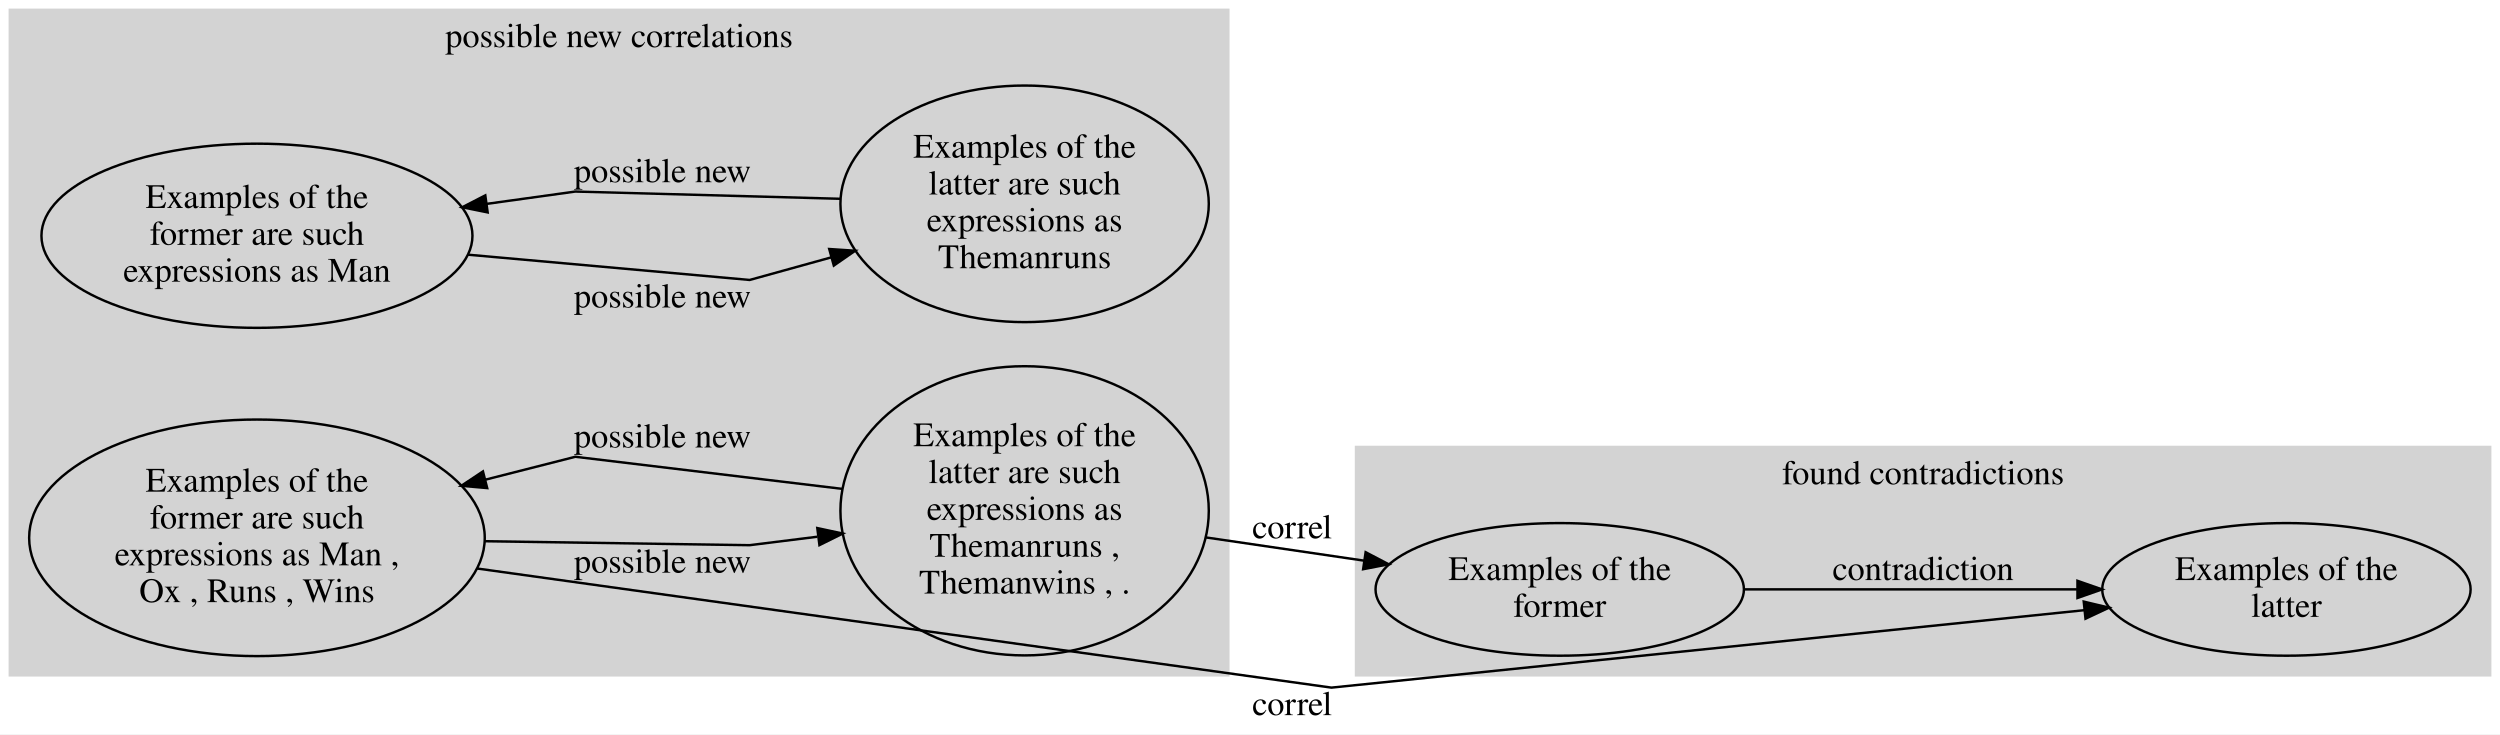
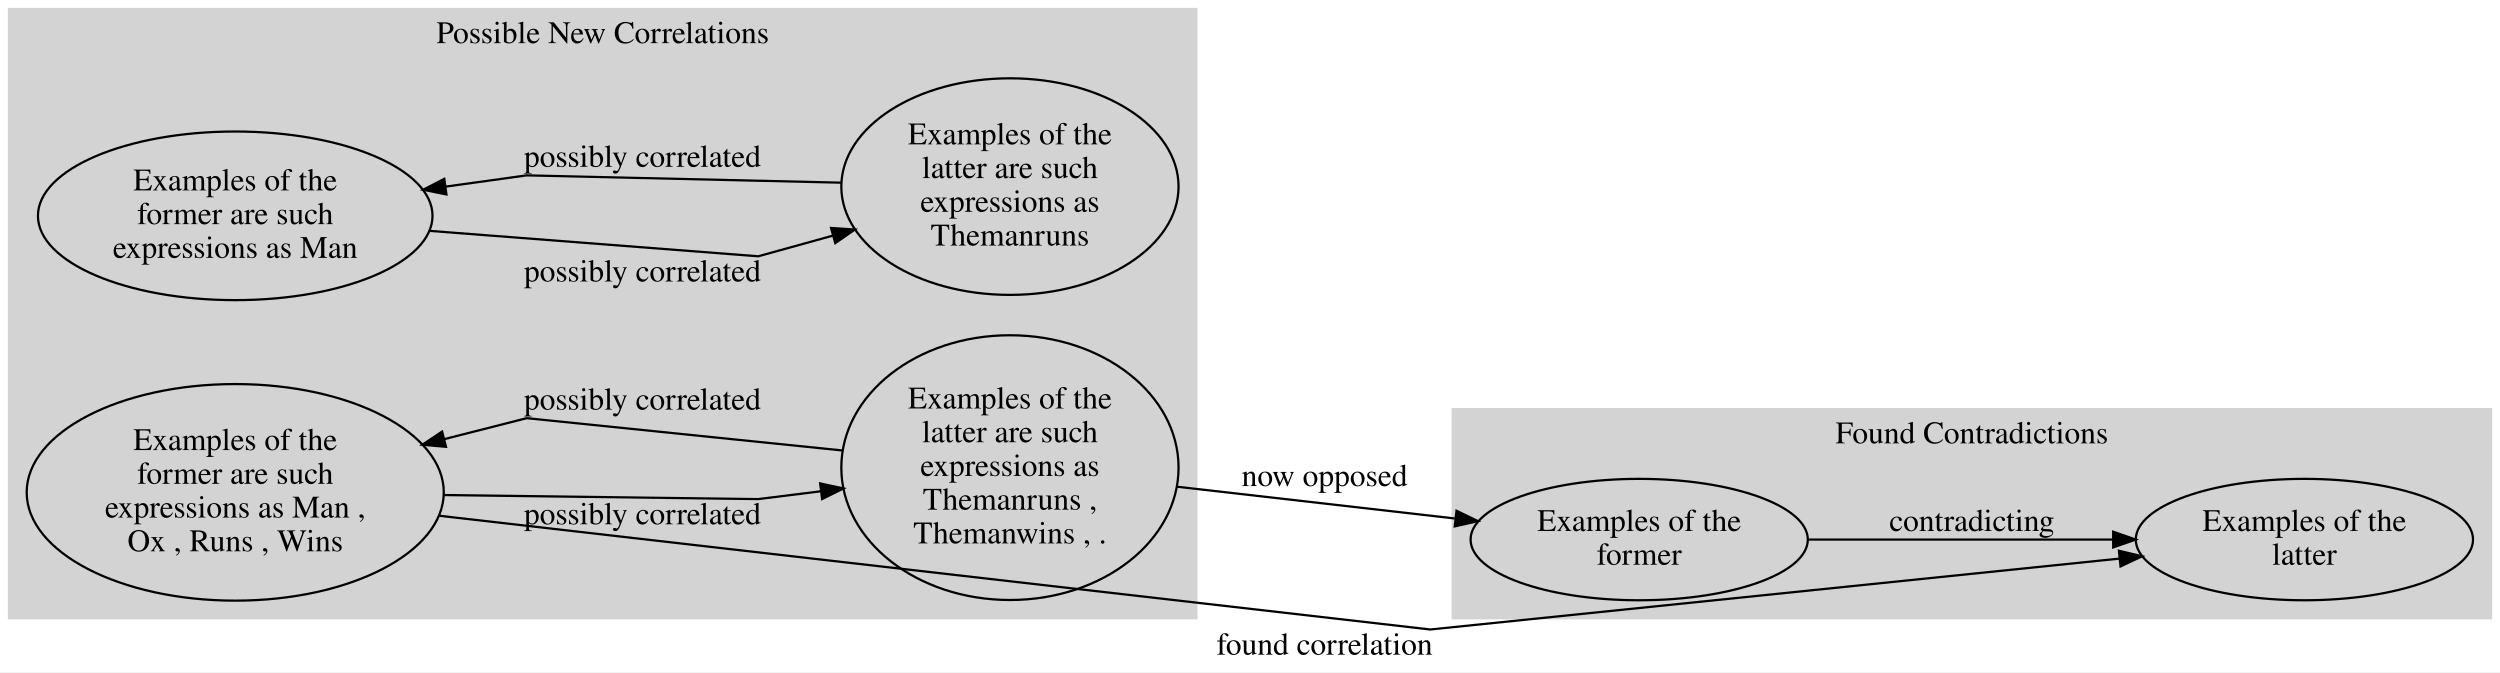
- <svg xmlns="http://www.w3.org/2000/svg" width="1018pt" height="299pt" viewBox="0.00 0.00 1018.00 299.00">
+ <svg xmlns="http://www.w3.org/2000/svg" width="1112pt" height="299pt" viewBox="0.00 0.00 1112.00 299.00">
  <g id="graph0" class="graph" transform="scale(1 1) rotate(0) translate(4 295)">
-     <polygon fill="#ffffff" stroke="transparent" points="-4,4 -4,-295 1014,-295 1014,4 -4,4" />
+     <polygon fill="#ffffff" stroke="transparent" points="-4,4 -4,-295 1108,-295 1108,4 -4,4" />
    <g id="clust1" class="cluster">
-       <polygon fill="#d3d3d3" stroke="#d3d3d3" points="548.17,-20 548.17,-113 1010,-113 1010,-20 548.17,-20" />
-       <text text-anchor="middle" x="779.08" y="-97.8" font-family="Times,serif" font-size="14.00" fill="#000000">found contradictions</text>
+       <polygon fill="#d3d3d3" stroke="#d3d3d3" points="0,-20 0,-291 528.17,-291 528.17,-20 0,-20" />
+       <text text-anchor="middle" x="264.08" y="-275.8" font-family="Times,serif" font-size="14.00" fill="#000000">Possible New Correlations</text>
    </g>
    <g id="clust2" class="cluster">
-       <polygon fill="#d3d3d3" stroke="#d3d3d3" points="0,-20 0,-291 496.17,-291 496.17,-20 0,-20" />
-       <text text-anchor="middle" x="248.08" y="-275.8" font-family="Times,serif" font-size="14.00" fill="#000000">possible new correlations</text>
+       <polygon fill="#d3d3d3" stroke="#d3d3d3" points="642.17,-20 642.17,-113 1104,-113 1104,-20 642.17,-20" />
+       <text text-anchor="middle" x="873.08" y="-97.8" font-family="Times,serif" font-size="14.00" fill="#000000">Found Contradictions</text>
    </g>
    <g id="node1" class="node">
-       <ellipse fill="none" stroke="#000000" cx="631.12" cy="-55" rx="75" ry="27" />
-       <text text-anchor="middle" x="631.12" y="-58.8" font-family="Times,serif" font-size="14.00" fill="#000000">Examples of the</text>
-       <text text-anchor="middle" x="631.12" y="-43.8" font-family="Times,serif" font-size="14.00" fill="#000000">former</text>
-     </g>
-     <g id="node2" class="node">
-       <ellipse fill="none" stroke="#000000" cx="927.03" cy="-55" rx="75" ry="27" />
-       <text text-anchor="middle" x="927.03" y="-58.8" font-family="Times,serif" font-size="14.00" fill="#000000">Examples of the</text>
-       <text text-anchor="middle" x="927.03" y="-43.8" font-family="Times,serif" font-size="14.00" fill="#000000">latter</text>
-     </g>
-     <g id="edge1" class="edge">
-       <path fill="none" stroke="#000000" d="M706.11,-55C726.5,-55 743.08,-55 743.08,-55 743.08,-55 793.63,-55 841.73,-55" />
-       <polygon fill="#000000" stroke="#000000" points="841.94,-58.5 851.94,-55 841.94,-51.5 841.94,-58.5" />
-       <text text-anchor="middle" x="779.08" y="-58.8" font-family="Times,serif" font-size="14.00" fill="#000000">contradiction</text>
-     </g>
-     <g id="node3" class="node">
      <ellipse fill="none" stroke="#000000" cx="100.63" cy="-199" rx="87.754" ry="37.5" />
      <text text-anchor="middle" x="100.63" y="-210.3" font-family="Times,serif" font-size="14.00" fill="#000000">Examples of the</text>
      <text text-anchor="middle" x="100.63" y="-195.3" font-family="Times,serif" font-size="14.00" fill="#000000">former are such</text>
      <text text-anchor="middle" x="100.63" y="-180.3" font-family="Times,serif" font-size="14.00" fill="#000000">expressions as Man</text>
    </g>
-     <g id="node4" class="node">
-       <ellipse fill="none" stroke="#000000" cx="413.22" cy="-212" rx="75" ry="48.167" />
-       <text text-anchor="middle" x="413.22" y="-230.8" font-family="Times,serif" font-size="14.00" fill="#000000">Examples of the</text>
-       <text text-anchor="middle" x="413.22" y="-215.8" font-family="Times,serif" font-size="14.00" fill="#000000">latter are such</text>
-       <text text-anchor="middle" x="413.22" y="-200.8" font-family="Times,serif" font-size="14.00" fill="#000000">expressions as</text>
-       <text text-anchor="middle" x="413.22" y="-185.8" font-family="Times,serif" font-size="14.00" fill="#000000">Themanruns</text>
+     <g id="node2" class="node">
+       <ellipse fill="none" stroke="#000000" cx="445.22" cy="-212" rx="75" ry="48.167" />
+       <text text-anchor="middle" x="445.22" y="-230.8" font-family="Times,serif" font-size="14.00" fill="#000000">Examples of the</text>
+       <text text-anchor="middle" x="445.22" y="-215.8" font-family="Times,serif" font-size="14.00" fill="#000000">latter are such</text>
+       <text text-anchor="middle" x="445.22" y="-200.8" font-family="Times,serif" font-size="14.00" fill="#000000">expressions as</text>
+       <text text-anchor="middle" x="445.22" y="-185.8" font-family="Times,serif" font-size="14.00" fill="#000000">Themanruns</text>
+     </g>
+     <g id="edge1" class="edge">
+       <path fill="none" stroke="#000000" d="M186.92,-192.32C253.13,-187.2 333.26,-181 333.26,-181 333.26,-181 347.84,-185.04 366.48,-190.2" />
+       <polygon fill="#000000" stroke="#000000" points="365.659,-193.604 376.23,-192.9 367.527,-186.858 365.659,-193.604" />
+       <text text-anchor="middle" x="281.76" y="-169.8" font-family="Times,serif" font-size="14.00" fill="#000000">possibly correlated</text>
    </g>
    <g id="edge2" class="edge">
-       <path fill="none" stroke="#000000" d="M186.59,-191.29C241.04,-186.4 301.26,-181 301.26,-181 301.26,-181 315.84,-185.04 334.48,-190.2" />
-       <polygon fill="#000000" stroke="#000000" points="333.659,-193.604 344.23,-192.9 335.527,-186.858 333.659,-193.604" />
-       <text text-anchor="middle" x="265.76" y="-169.8" font-family="Times,serif" font-size="14.00" fill="#000000">possible new</text>
+       <path fill="none" stroke="#000000" d="M370.04,-213.75C308.05,-215.19 230.26,-217 230.26,-217 230.26,-217 214.62,-214.83 194.21,-211.99" />
+       <polygon fill="#000000" stroke="#000000" points="194.576,-208.507 184.19,-210.6 193.614,-215.441 194.576,-208.507" />
+       <text text-anchor="middle" x="281.76" y="-220.8" font-family="Times,serif" font-size="14.00" fill="#000000">possibly correlated</text>
    </g>
-     <g id="edge3" class="edge">
-       <path fill="none" stroke="#000000" d="M338.27,-214.05C287.75,-215.43 230.26,-217 230.26,-217 230.26,-217 214.62,-214.83 194.21,-211.99" />
-       <polygon fill="#000000" stroke="#000000" points="194.576,-208.507 184.19,-210.6 193.614,-215.441 194.576,-208.507" />
-       <text text-anchor="middle" x="265.76" y="-220.8" font-family="Times,serif" font-size="14.00" fill="#000000">possible new</text>
-     </g>
-     <g id="node5" class="node">
+     <g id="node3" class="node">
      <ellipse fill="none" stroke="#000000" cx="100.63" cy="-76" rx="92.762" ry="48.167" />
      <text text-anchor="middle" x="100.63" y="-94.8" font-family="Times,serif" font-size="14.00" fill="#000000">Examples of the</text>
      <text text-anchor="middle" x="100.63" y="-79.8" font-family="Times,serif" font-size="14.00" fill="#000000">former are such</text>
      <text text-anchor="middle" x="100.63" y="-64.8" font-family="Times,serif" font-size="14.00" fill="#000000">expressions as Man ,</text>
      <text text-anchor="middle" x="100.63" y="-49.8" font-family="Times,serif" font-size="14.00" fill="#000000">Ox , Runs , Wins</text>
    </g>
-     <g id="edge6" class="edge">
-       <path fill="none" stroke="#000000" d="M190.23,-63.509C318.24,-45.662 538.17,-15 538.17,-15 538.17,-15 730.55,-34.79 844.69,-46.53" />
-       <polygon fill="#000000" stroke="#000000" points="844.494,-50.028 854.8,-47.57 845.211,-43.065 844.494,-50.028" />
-       <text text-anchor="middle" x="522.17" y="-3.8" font-family="Times,serif" font-size="14.00" fill="#000000">correl</text>
+     <g id="node4" class="node">
+       <ellipse fill="none" stroke="#000000" cx="445.22" cy="-87" rx="75" ry="58.88" />
+       <text text-anchor="middle" x="445.22" y="-113.3" font-family="Times,serif" font-size="14.00" fill="#000000">Examples of the</text>
+       <text text-anchor="middle" x="445.22" y="-98.3" font-family="Times,serif" font-size="14.00" fill="#000000">latter are such</text>
+       <text text-anchor="middle" x="445.22" y="-83.3" font-family="Times,serif" font-size="14.00" fill="#000000">expressions as</text>
+       <text text-anchor="middle" x="445.22" y="-68.3" font-family="Times,serif" font-size="14.00" fill="#000000">Themanruns ,</text>
+       <text text-anchor="middle" x="445.22" y="-53.3" font-family="Times,serif" font-size="14.00" fill="#000000">Themanwins , .</text>
+     </g>
+     <g id="edge3" class="edge">
+       <path fill="none" stroke="#000000" d="M193.24,-74.806C258.11,-73.969 333.26,-73 333.26,-73 333.26,-73 344.98,-74.465 360.83,-76.447" />
+       <polygon fill="#000000" stroke="#000000" points="360.803,-79.971 371.16,-77.74 361.672,-73.025 360.803,-79.971" />
+       <text text-anchor="middle" x="281.76" y="-61.8" font-family="Times,serif" font-size="14.00" fill="#000000">possibly correlated</text>
    </g>
    <g id="node6" class="node">
-       <ellipse fill="none" stroke="#000000" cx="413.22" cy="-87" rx="75" ry="58.88" />
-       <text text-anchor="middle" x="413.22" y="-113.3" font-family="Times,serif" font-size="14.00" fill="#000000">Examples of the</text>
-       <text text-anchor="middle" x="413.22" y="-98.3" font-family="Times,serif" font-size="14.00" fill="#000000">latter are such</text>
-       <text text-anchor="middle" x="413.22" y="-83.3" font-family="Times,serif" font-size="14.00" fill="#000000">expressions as</text>
-       <text text-anchor="middle" x="413.22" y="-68.3" font-family="Times,serif" font-size="14.00" fill="#000000">Themanruns ,</text>
-       <text text-anchor="middle" x="413.22" y="-53.3" font-family="Times,serif" font-size="14.00" fill="#000000">Themanwins , .</text>
+       <ellipse fill="none" stroke="#000000" cx="1021" cy="-55" rx="75" ry="27" />
+       <text text-anchor="middle" x="1021" y="-58.8" font-family="Times,serif" font-size="14.00" fill="#000000">Examples of the</text>
+       <text text-anchor="middle" x="1021" y="-43.8" font-family="Times,serif" font-size="14.00" fill="#000000">latter</text>
+     </g>
+     <g id="edge6" class="edge">
+       <path fill="none" stroke="#000000" d="M191.1,-65.618C342.83,-48.205 632.17,-15 632.17,-15 632.17,-15 824.55,-34.79 938.69,-46.53" />
+       <polygon fill="#000000" stroke="#000000" points="938.494,-50.028 948.8,-47.57 939.211,-43.065 938.494,-50.028" />
+       <text text-anchor="middle" x="585.17" y="-3.8" font-family="Times,serif" font-size="14.00" fill="#000000">found correlation</text>
    </g>
    <g id="edge4" class="edge">
-       <path fill="none" stroke="#000000" d="M193.31,-74.614C245.88,-73.828 301.26,-73 301.26,-73 301.26,-73 312.98,-74.465 328.83,-76.447" />
-       <polygon fill="#000000" stroke="#000000" points="328.803,-79.971 339.16,-77.74 329.672,-73.025 328.803,-79.971" />
-       <text text-anchor="middle" x="265.76" y="-61.8" font-family="Times,serif" font-size="14.00" fill="#000000">possible new</text>
+       <path fill="none" stroke="#000000" d="M370.64,-94.633C308.55,-100.99 230.26,-109 230.26,-109 230.26,-109 214.33,-104.94 193.63,-99.675" />
+       <polygon fill="#000000" stroke="#000000" points="194.385,-96.255 183.83,-97.179 192.657,-103.039 194.385,-96.255" />
+       <text text-anchor="middle" x="281.76" y="-112.8" font-family="Times,serif" font-size="14.00" fill="#000000">possibly correlated</text>
+     </g>
+     <g id="node5" class="node">
+       <ellipse fill="none" stroke="#000000" cx="725.12" cy="-55" rx="75" ry="27" />
+       <text text-anchor="middle" x="725.12" y="-58.8" font-family="Times,serif" font-size="14.00" fill="#000000">Examples of the</text>
+       <text text-anchor="middle" x="725.12" y="-43.8" font-family="Times,serif" font-size="14.00" fill="#000000">former</text>
    </g>
    <g id="edge7" class="edge">
-       <path fill="none" stroke="#000000" d="M486.99,-76.166C507.77,-73.114 530.47,-69.781 551.58,-66.681" />
-       <polygon fill="#000000" stroke="#000000" points="552.085,-70.144 561.47,-65.228 551.067,-63.219 552.085,-70.144" />
-       <text text-anchor="middle" x="522.17" y="-75.8" font-family="Times,serif" font-size="14.00" fill="#000000">correl</text>
+       <path fill="none" stroke="#000000" d="M519.49,-78.509C557.55,-74.157 603.99,-68.848 643.1,-64.377" />
+       <polygon fill="#000000" stroke="#000000" points="643.862,-67.813 653.4,-63.199 643.067,-60.858 643.862,-67.813" />
+       <text text-anchor="middle" x="585.17" y="-78.8" font-family="Times,serif" font-size="14.00" fill="#000000">now opposed</text>
    </g>
    <g id="edge5" class="edge">
-       <path fill="none" stroke="#000000" d="M339.06,-95.917C288.35,-102.01 230.26,-109 230.26,-109 230.26,-109 214.33,-104.94 193.63,-99.675" />
-       <polygon fill="#000000" stroke="#000000" points="194.385,-96.255 183.83,-97.179 192.657,-103.039 194.385,-96.255" />
-       <text text-anchor="middle" x="265.76" y="-112.8" font-family="Times,serif" font-size="14.00" fill="#000000">possible new</text>
+       <path fill="none" stroke="#000000" d="M800.11,-55C820.5,-55 837.08,-55 837.08,-55 837.08,-55 887.63,-55 935.73,-55" />
+       <polygon fill="#000000" stroke="#000000" points="935.94,-58.5 945.94,-55 935.94,-51.5 935.94,-58.5" />
+       <text text-anchor="middle" x="873.08" y="-58.8" font-family="Times,serif" font-size="14.00" fill="#000000">contradicting</text>
    </g>
  </g>
</svg>
